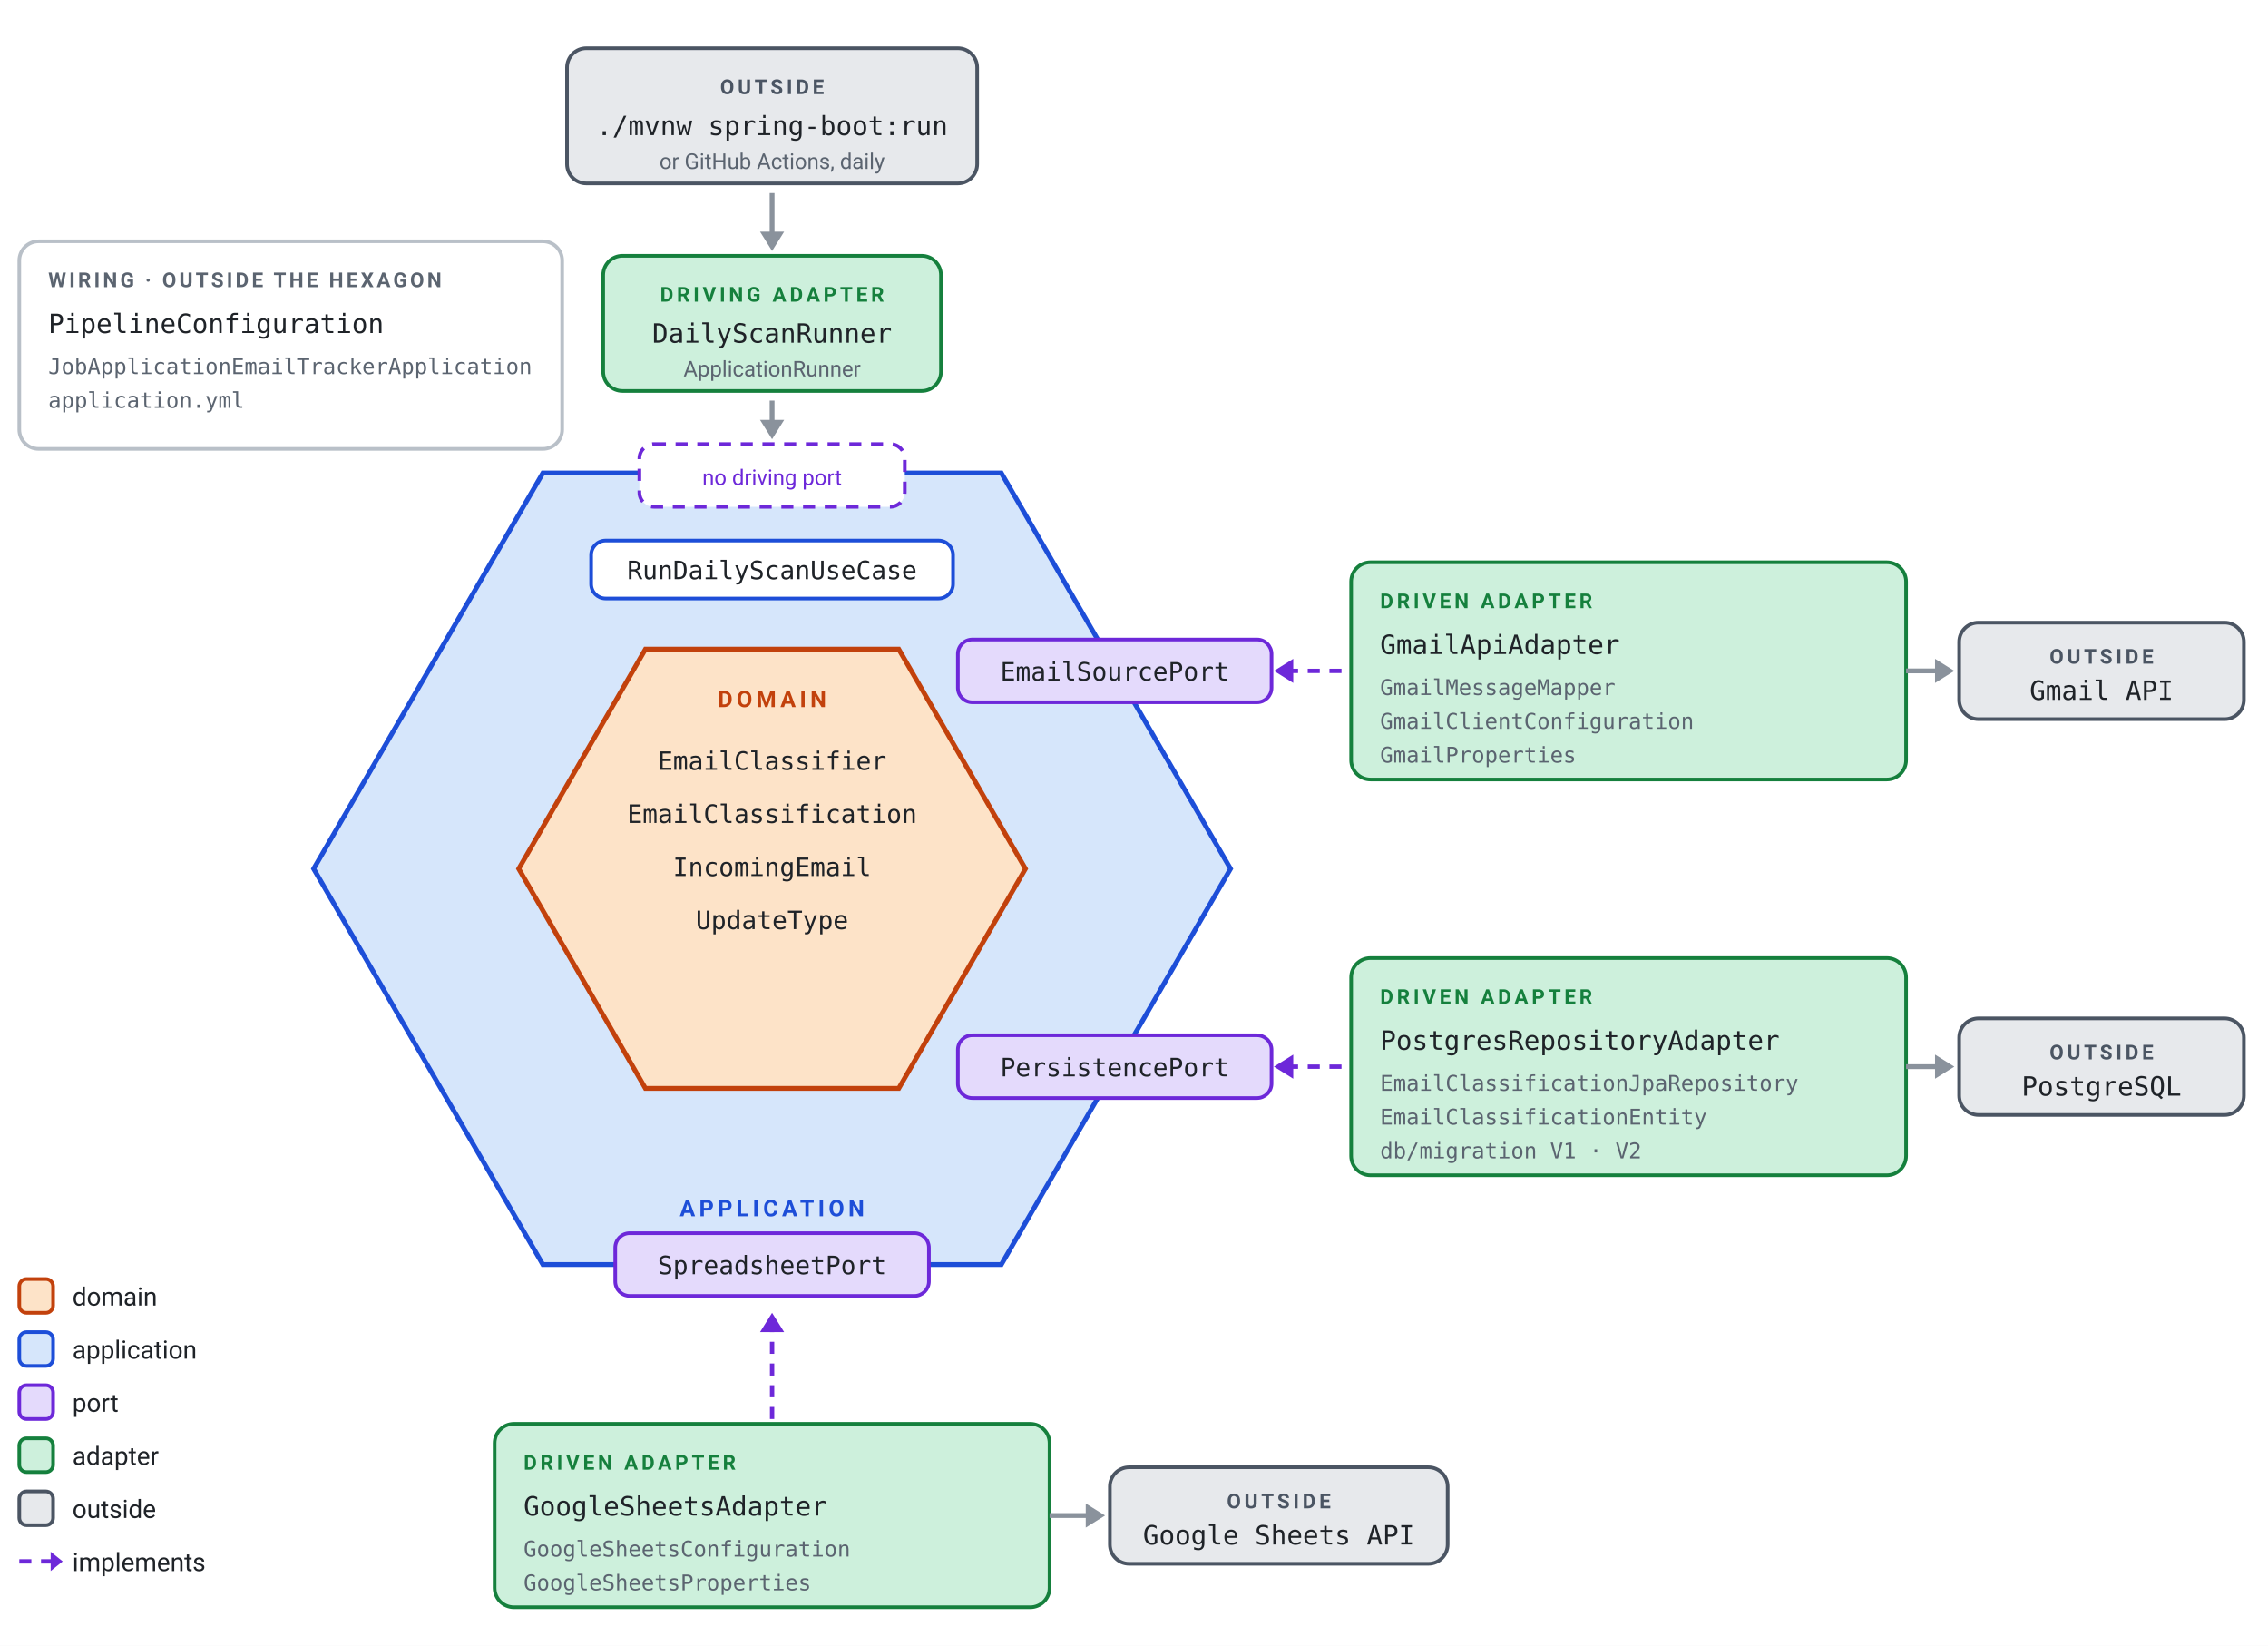
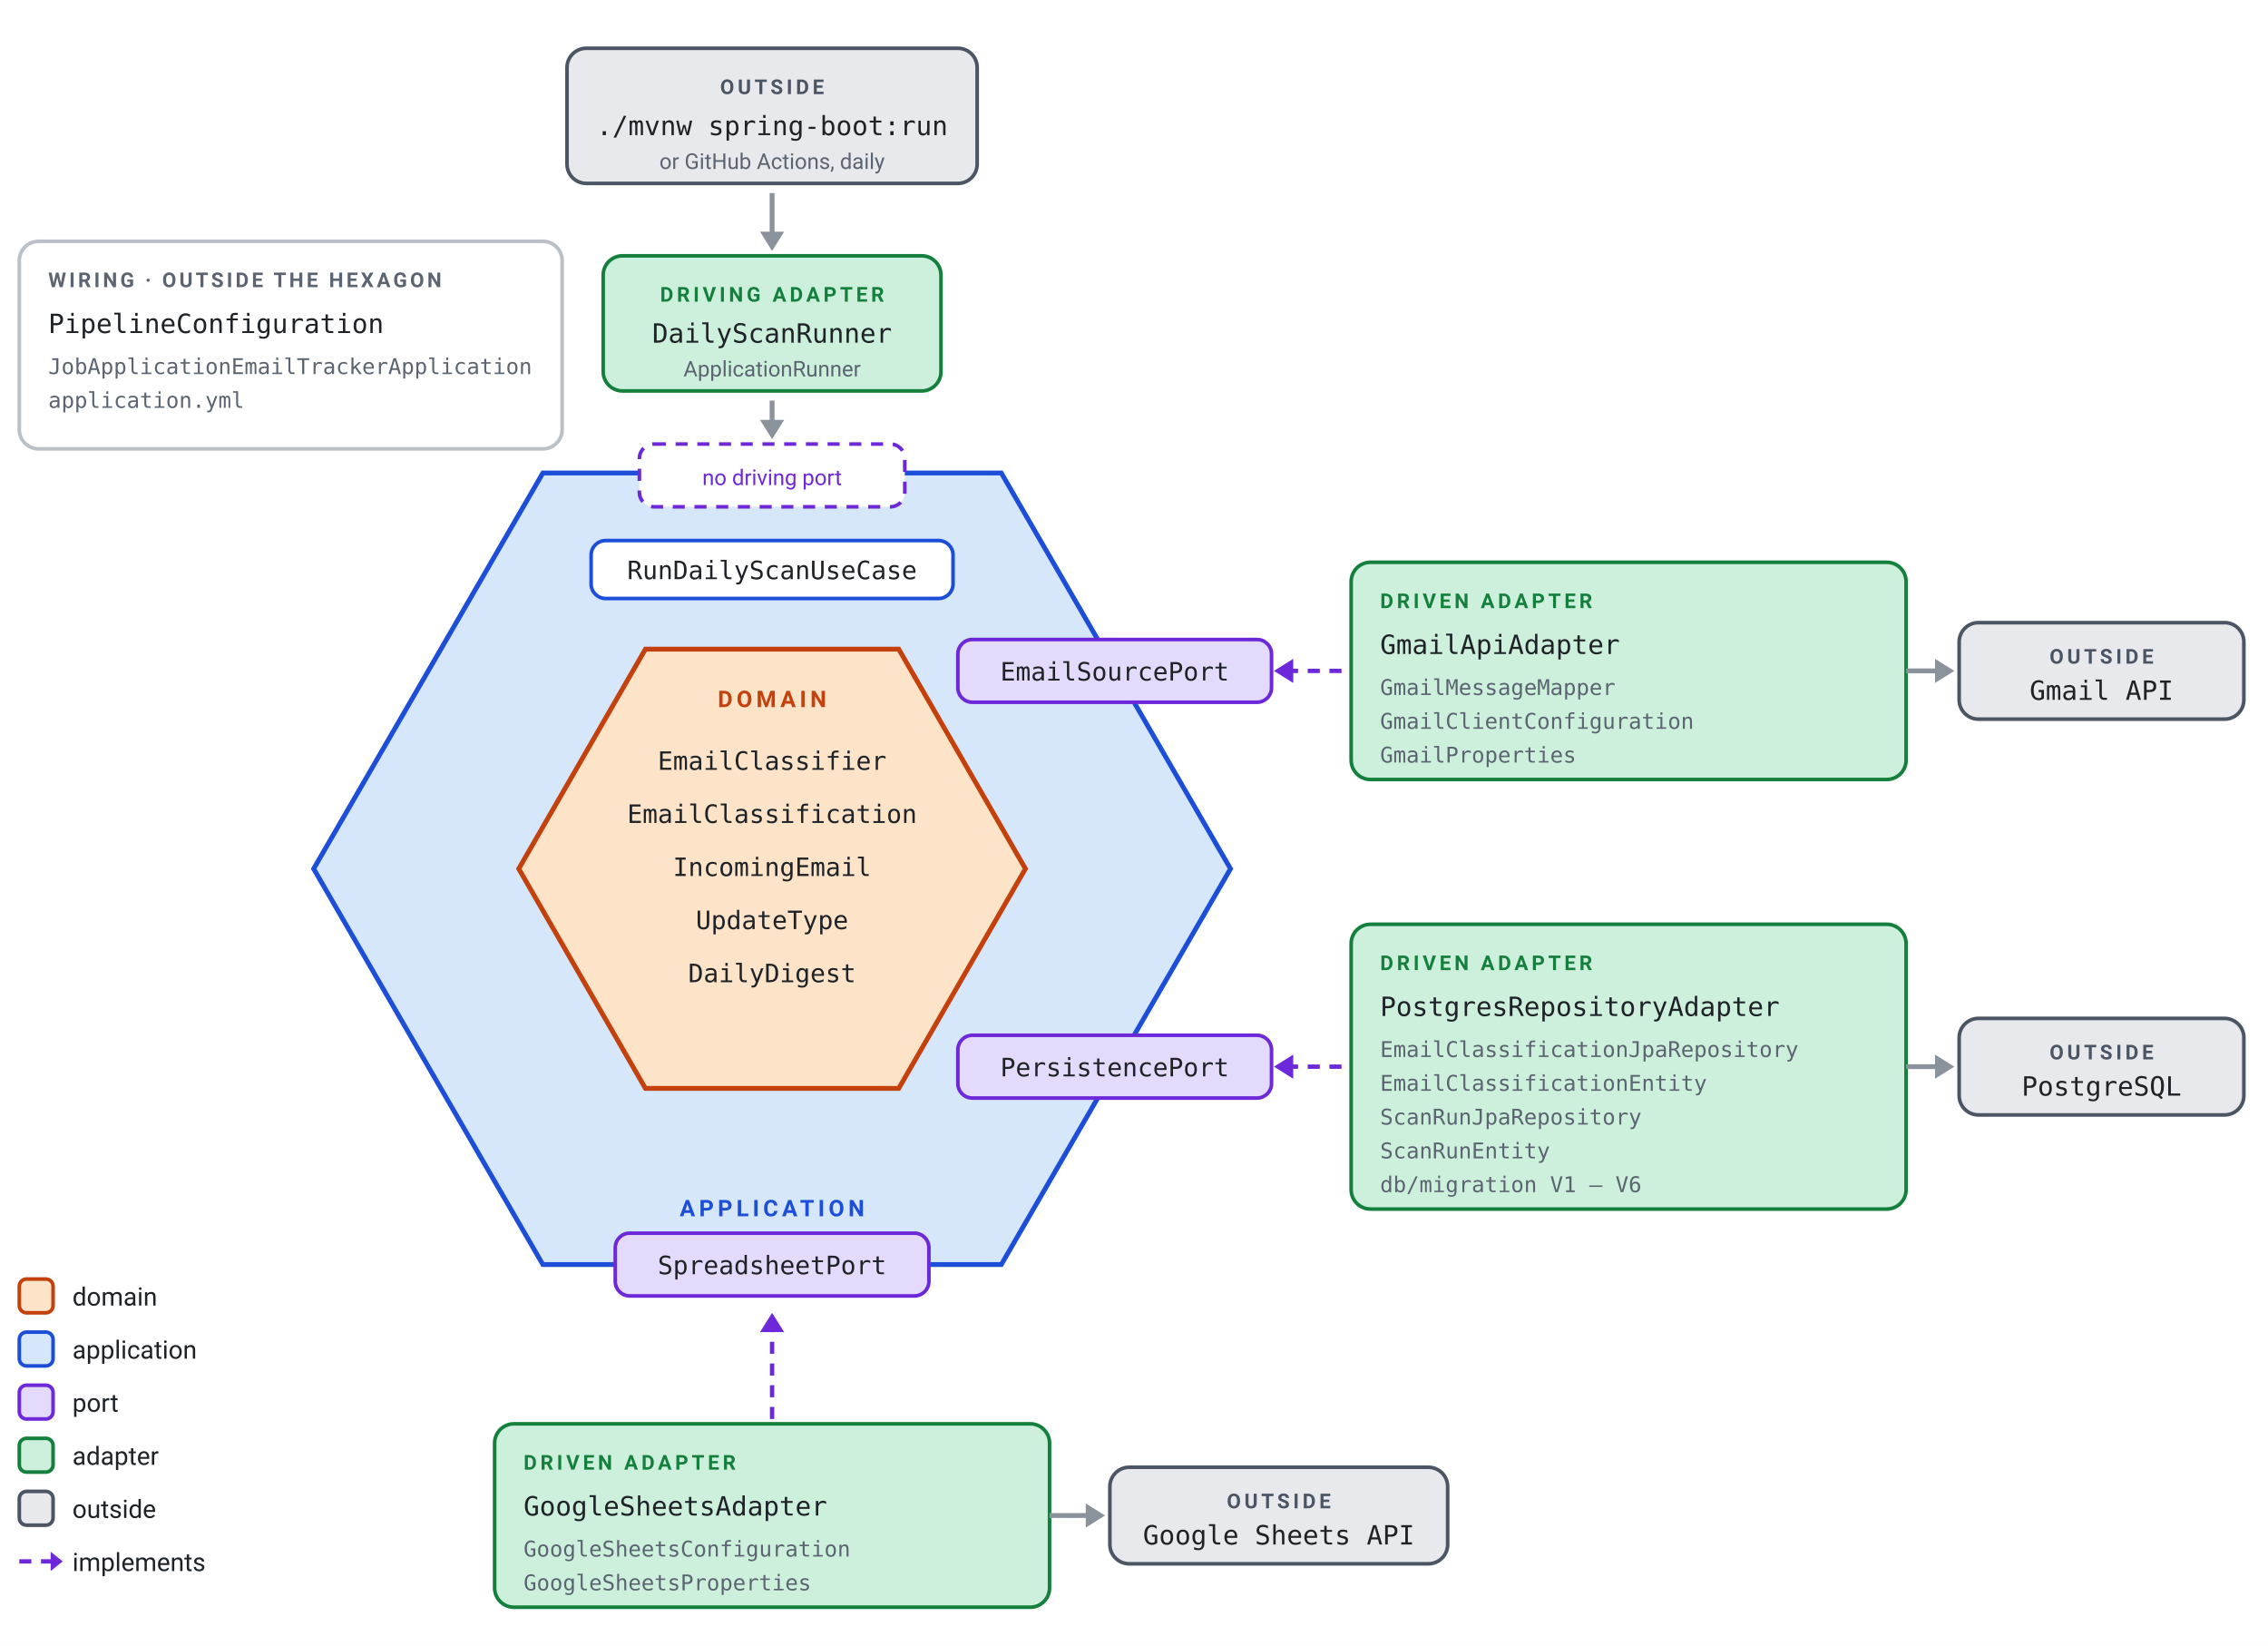
<svg xmlns="http://www.w3.org/2000/svg" viewBox="0 0 940 682" width="940" height="682" role="img" aria-labelledby="t d">
  <rect x="0" y="0" width="940" height="682" fill="#FFFFFF" />
  <polygon points="130,360 225,196 415,196 510,360 415,524 225,524" fill="#D6E6FB" stroke="#1D4ED8" stroke-width="2" />
  <polygon points="215,360 267.5,269 372.5,269 425,360 372.5,451 267.5,451" fill="#FDE3C8" stroke="#C2410C" stroke-width="2" />
  <text x="320" y="504" text-anchor="middle" font-family="system-ui, -apple-system, Segoe UI, Roboto, sans-serif" font-size="9.5" font-weight="700" letter-spacing="1.6" fill="#1D4ED8">APPLICATION</text>
  <rect x="245" y="224" width="150" height="24" rx="6" fill="#FFFFFF" stroke="#1D4ED8" stroke-width="1.5" />
  <text x="320" y="240" text-anchor="middle" font-family="ui-monospace, SFMono-Regular, Menlo, Consolas, monospace" font-size="10.5" fill="#1F2328">RunDailyScanUseCase</text>
  <text x="320" y="293" text-anchor="middle" font-family="system-ui, -apple-system, Segoe UI, Roboto, sans-serif" font-size="9.5" font-weight="700" letter-spacing="1.6" fill="#C2410C">DOMAIN</text>
  <text x="320" y="319" text-anchor="middle" font-family="ui-monospace, SFMono-Regular, Menlo, Consolas, monospace" font-size="10.5" fill="#1F2328">EmailClassifier</text>
  <text x="320" y="341" text-anchor="middle" font-family="ui-monospace, SFMono-Regular, Menlo, Consolas, monospace" font-size="10.5" fill="#1F2328">EmailClassification</text>
  <text x="320" y="363" text-anchor="middle" font-family="ui-monospace, SFMono-Regular, Menlo, Consolas, monospace" font-size="10.5" fill="#1F2328">IncomingEmail</text>
  <text x="320" y="385" text-anchor="middle" font-family="ui-monospace, SFMono-Regular, Menlo, Consolas, monospace" font-size="10.5" fill="#1F2328">UpdateType</text>
+   <text x="320" y="407" text-anchor="middle" font-family="ui-monospace, SFMono-Regular, Menlo, Consolas, monospace" font-size="10.5" fill="#1F2328">DailyDigest</text>
  <rect x="235" y="20" width="170" height="56" rx="8" fill="#E7E9EC" stroke="#4B5563" stroke-width="1.5" />
  <text x="320" y="39" text-anchor="middle" font-family="system-ui, -apple-system, Segoe UI, Roboto, sans-serif" font-size="8.5" font-weight="700" letter-spacing="1.4" fill="#4B5563">OUTSIDE</text>
  <text x="320" y="56" text-anchor="middle" font-family="ui-monospace, SFMono-Regular, Menlo, Consolas, monospace" font-size="11" fill="#1F2328">./mvnw spring-boot:run</text>
  <text x="320" y="70" text-anchor="middle" font-family="system-ui, -apple-system, Segoe UI, Roboto, sans-serif" font-size="9" fill="#5B6470">or GitHub Actions, daily</text>
  <line x1="320" y1="80" x2="320" y2="97" stroke="#8A929C" stroke-width="2" />
  <polygon points="315,96 325,96 320,104" fill="#8A929C" />
  <rect x="250" y="106" width="140" height="56" rx="8" fill="#CDF0DC" stroke="#15803D" stroke-width="1.5" />
  <text x="320" y="125" text-anchor="middle" font-family="system-ui, -apple-system, Segoe UI, Roboto, sans-serif" font-size="8.5" font-weight="700" letter-spacing="1.4" fill="#15803D">DRIVING ADAPTER</text>
  <text x="320" y="142" text-anchor="middle" font-family="ui-monospace, SFMono-Regular, Menlo, Consolas, monospace" font-size="11" fill="#1F2328">DailyScanRunner</text>
  <text x="320" y="156" text-anchor="middle" font-family="system-ui, -apple-system, Segoe UI, Roboto, sans-serif" font-size="9" fill="#5B6470">ApplicationRunner</text>
  <line x1="320" y1="166" x2="320" y2="175" stroke="#8A929C" stroke-width="2" />
  <polygon points="315,174 325,174 320,182" fill="#8A929C" />
  <rect x="265" y="184" width="110" height="26" rx="6" fill="#FFFFFF" stroke="#6D28D9" stroke-width="1.5" stroke-dasharray="5 4" />
  <text x="320" y="201" text-anchor="middle" font-family="system-ui, -apple-system, Segoe UI, Roboto, sans-serif" font-size="9" fill="#6D28D9">no driving port</text>
  <rect x="397" y="265" width="130" height="26" rx="6" fill="#E4DAFC" stroke="#6D28D9" stroke-width="1.5" />
  <text x="462" y="282" text-anchor="middle" font-family="ui-monospace, SFMono-Regular, Menlo, Consolas, monospace" font-size="10.5" fill="#1F2328">EmailSourcePort</text>
  <rect x="397" y="429" width="130" height="26" rx="6" fill="#E4DAFC" stroke="#6D28D9" stroke-width="1.5" />
  <text x="462" y="446" text-anchor="middle" font-family="ui-monospace, SFMono-Regular, Menlo, Consolas, monospace" font-size="10.5" fill="#1F2328">PersistencePort</text>
  <rect x="255" y="511" width="130" height="26" rx="6" fill="#E4DAFC" stroke="#6D28D9" stroke-width="1.5" />
  <text x="320" y="528" text-anchor="middle" font-family="ui-monospace, SFMono-Regular, Menlo, Consolas, monospace" font-size="10.5" fill="#1F2328">SpreadsheetPort</text>
  <line x1="556" y1="278" x2="535" y2="278" stroke="#6D28D9" stroke-width="1.8" stroke-dasharray="5 4" />
  <polygon points="536,273 536,283 528,278" fill="#6D28D9" />
  <rect x="560" y="233" width="230" height="90" rx="8" fill="#CDF0DC" stroke="#15803D" stroke-width="1.5" />
  <text x="572" y="252" font-family="system-ui, -apple-system, Segoe UI, Roboto, sans-serif" font-size="8.5" font-weight="700" letter-spacing="1.4" fill="#15803D">DRIVEN ADAPTER</text>
  <text x="572" y="271" font-family="ui-monospace, SFMono-Regular, Menlo, Consolas, monospace" font-size="11" fill="#1F2328">GmailApiAdapter</text>
  <text x="572" y="288" font-family="ui-monospace, SFMono-Regular, Menlo, Consolas, monospace" font-size="9" fill="#5B6470">GmailMessageMapper</text>
  <text x="572" y="302" font-family="ui-monospace, SFMono-Regular, Menlo, Consolas, monospace" font-size="9" fill="#5B6470">GmailClientConfiguration</text>
  <text x="572" y="316" font-family="ui-monospace, SFMono-Regular, Menlo, Consolas, monospace" font-size="9" fill="#5B6470">GmailProperties</text>
  <line x1="790" y1="278" x2="803" y2="278" stroke="#8A929C" stroke-width="2" />
  <polygon points="802,273 802,283 810,278" fill="#8A929C" />
  <rect x="812" y="258" width="118" height="40" rx="8" fill="#E7E9EC" stroke="#4B5563" stroke-width="1.5" />
  <text x="871" y="275" text-anchor="middle" font-family="system-ui, -apple-system, Segoe UI, Roboto, sans-serif" font-size="8.5" font-weight="700" letter-spacing="1.4" fill="#4B5563">OUTSIDE</text>
  <text x="871" y="290" text-anchor="middle" font-family="ui-monospace, SFMono-Regular, Menlo, Consolas, monospace" font-size="11" fill="#1F2328">Gmail API</text>
  <line x1="556" y1="442" x2="535" y2="442" stroke="#6D28D9" stroke-width="1.8" stroke-dasharray="5 4" />
  <polygon points="536,437 536,447 528,442" fill="#6D28D9" />
-   <rect x="560" y="397" width="230" height="90" rx="8" fill="#CDF0DC" stroke="#15803D" stroke-width="1.5" />
-   <text x="572" y="416" font-family="system-ui, -apple-system, Segoe UI, Roboto, sans-serif" font-size="8.5" font-weight="700" letter-spacing="1.4" fill="#15803D">DRIVEN ADAPTER</text>
-   <text x="572" y="435" font-family="ui-monospace, SFMono-Regular, Menlo, Consolas, monospace" font-size="11" fill="#1F2328">PostgresRepositoryAdapter</text>
-   <text x="572" y="452" font-family="ui-monospace, SFMono-Regular, Menlo, Consolas, monospace" font-size="9" fill="#5B6470">EmailClassificationJpaRepository</text>
-   <text x="572" y="466" font-family="ui-monospace, SFMono-Regular, Menlo, Consolas, monospace" font-size="9" fill="#5B6470">EmailClassificationEntity</text>
-   <text x="572" y="480" font-family="ui-monospace, SFMono-Regular, Menlo, Consolas, monospace" font-size="9" fill="#5B6470">db/migration V1 · V2</text>
+   <rect x="560" y="383" width="230" height="118" rx="8" fill="#CDF0DC" stroke="#15803D" stroke-width="1.5" />
+   <text x="572" y="402" font-family="system-ui, -apple-system, Segoe UI, Roboto, sans-serif" font-size="8.5" font-weight="700" letter-spacing="1.4" fill="#15803D">DRIVEN ADAPTER</text>
+   <text x="572" y="421" font-family="ui-monospace, SFMono-Regular, Menlo, Consolas, monospace" font-size="11" fill="#1F2328">PostgresRepositoryAdapter</text>
+   <text x="572" y="438" font-family="ui-monospace, SFMono-Regular, Menlo, Consolas, monospace" font-size="9" fill="#5B6470">EmailClassificationJpaRepository</text>
+   <text x="572" y="452" font-family="ui-monospace, SFMono-Regular, Menlo, Consolas, monospace" font-size="9" fill="#5B6470">EmailClassificationEntity</text>
+   <text x="572" y="466" font-family="ui-monospace, SFMono-Regular, Menlo, Consolas, monospace" font-size="9" fill="#5B6470">ScanRunJpaRepository</text>
+   <text x="572" y="480" font-family="ui-monospace, SFMono-Regular, Menlo, Consolas, monospace" font-size="9" fill="#5B6470">ScanRunEntity</text>
+   <text x="572" y="494" font-family="ui-monospace, SFMono-Regular, Menlo, Consolas, monospace" font-size="9" fill="#5B6470">db/migration V1 – V6</text>
  <line x1="790" y1="442" x2="803" y2="442" stroke="#8A929C" stroke-width="2" />
  <polygon points="802,437 802,447 810,442" fill="#8A929C" />
  <rect x="812" y="422" width="118" height="40" rx="8" fill="#E7E9EC" stroke="#4B5563" stroke-width="1.5" />
  <text x="871" y="439" text-anchor="middle" font-family="system-ui, -apple-system, Segoe UI, Roboto, sans-serif" font-size="8.5" font-weight="700" letter-spacing="1.4" fill="#4B5563">OUTSIDE</text>
  <text x="871" y="454" text-anchor="middle" font-family="ui-monospace, SFMono-Regular, Menlo, Consolas, monospace" font-size="11" fill="#1F2328">PostgreSQL</text>
  <line x1="320" y1="588" x2="320" y2="551" stroke="#6D28D9" stroke-width="1.8" stroke-dasharray="5 4" />
  <polygon points="315,552 325,552 320,544" fill="#6D28D9" />
  <rect x="205" y="590" width="230" height="76" rx="8" fill="#CDF0DC" stroke="#15803D" stroke-width="1.5" />
  <text x="217" y="609" font-family="system-ui, -apple-system, Segoe UI, Roboto, sans-serif" font-size="8.5" font-weight="700" letter-spacing="1.4" fill="#15803D">DRIVEN ADAPTER</text>
  <text x="217" y="628" font-family="ui-monospace, SFMono-Regular, Menlo, Consolas, monospace" font-size="11" fill="#1F2328">GoogleSheetsAdapter</text>
  <text x="217" y="645" font-family="ui-monospace, SFMono-Regular, Menlo, Consolas, monospace" font-size="9" fill="#5B6470">GoogleSheetsConfiguration</text>
  <text x="217" y="659" font-family="ui-monospace, SFMono-Regular, Menlo, Consolas, monospace" font-size="9" fill="#5B6470">GoogleSheetsProperties</text>
  <line x1="435" y1="628" x2="451" y2="628" stroke="#8A929C" stroke-width="2" />
  <polygon points="450,623 450,633 458,628" fill="#8A929C" />
  <rect x="460" y="608" width="140" height="40" rx="8" fill="#E7E9EC" stroke="#4B5563" stroke-width="1.5" />
  <text x="530" y="625" text-anchor="middle" font-family="system-ui, -apple-system, Segoe UI, Roboto, sans-serif" font-size="8.5" font-weight="700" letter-spacing="1.4" fill="#4B5563">OUTSIDE</text>
  <text x="530" y="640" text-anchor="middle" font-family="ui-monospace, SFMono-Regular, Menlo, Consolas, monospace" font-size="11" fill="#1F2328">Google Sheets API</text>
  <rect x="8" y="100" width="225" height="86" rx="8" fill="#FFFFFF" stroke="#B9C0C8" stroke-width="1.5" />
  <text x="20" y="119" font-family="system-ui, -apple-system, Segoe UI, Roboto, sans-serif" font-size="8.5" font-weight="700" letter-spacing="1.2" fill="#5B6470">WIRING · OUTSIDE THE HEXAGON</text>
  <text x="20" y="138" font-family="ui-monospace, SFMono-Regular, Menlo, Consolas, monospace" font-size="11" fill="#1F2328">PipelineConfiguration</text>
  <text x="20" y="155" font-family="ui-monospace, SFMono-Regular, Menlo, Consolas, monospace" font-size="9" fill="#5B6470">JobApplicationEmailTrackerApplication</text>
  <text x="20" y="169" font-family="ui-monospace, SFMono-Regular, Menlo, Consolas, monospace" font-size="9" fill="#5B6470">application.yml</text>
  <rect x="8" y="530" width="14" height="14" rx="3" fill="#FDE3C8" stroke="#C2410C" stroke-width="1.5" />
  <text x="30" y="541" font-family="system-ui, -apple-system, Segoe UI, Roboto, sans-serif" font-size="10.5" fill="#1F2328">domain</text>
  <rect x="8" y="552" width="14" height="14" rx="3" fill="#D6E6FB" stroke="#1D4ED8" stroke-width="1.5" />
  <text x="30" y="563" font-family="system-ui, -apple-system, Segoe UI, Roboto, sans-serif" font-size="10.5" fill="#1F2328">application</text>
  <rect x="8" y="574" width="14" height="14" rx="3" fill="#E4DAFC" stroke="#6D28D9" stroke-width="1.5" />
  <text x="30" y="585" font-family="system-ui, -apple-system, Segoe UI, Roboto, sans-serif" font-size="10.5" fill="#1F2328">port</text>
  <rect x="8" y="596" width="14" height="14" rx="3" fill="#CDF0DC" stroke="#15803D" stroke-width="1.5" />
  <text x="30" y="607" font-family="system-ui, -apple-system, Segoe UI, Roboto, sans-serif" font-size="10.5" fill="#1F2328">adapter</text>
  <rect x="8" y="618" width="14" height="14" rx="3" fill="#E7E9EC" stroke="#4B5563" stroke-width="1.5" />
  <text x="30" y="629" font-family="system-ui, -apple-system, Segoe UI, Roboto, sans-serif" font-size="10.5" fill="#1F2328">outside</text>
  <line x1="8" y1="647" x2="22" y2="647" stroke="#6D28D9" stroke-width="1.8" stroke-dasharray="5 4" />
  <polygon points="21,643 21,651 26,647" fill="#6D28D9" />
  <text x="30" y="651" font-family="system-ui, -apple-system, Segoe UI, Roboto, sans-serif" font-size="10.5" fill="#1F2328">implements</text>
</svg>
